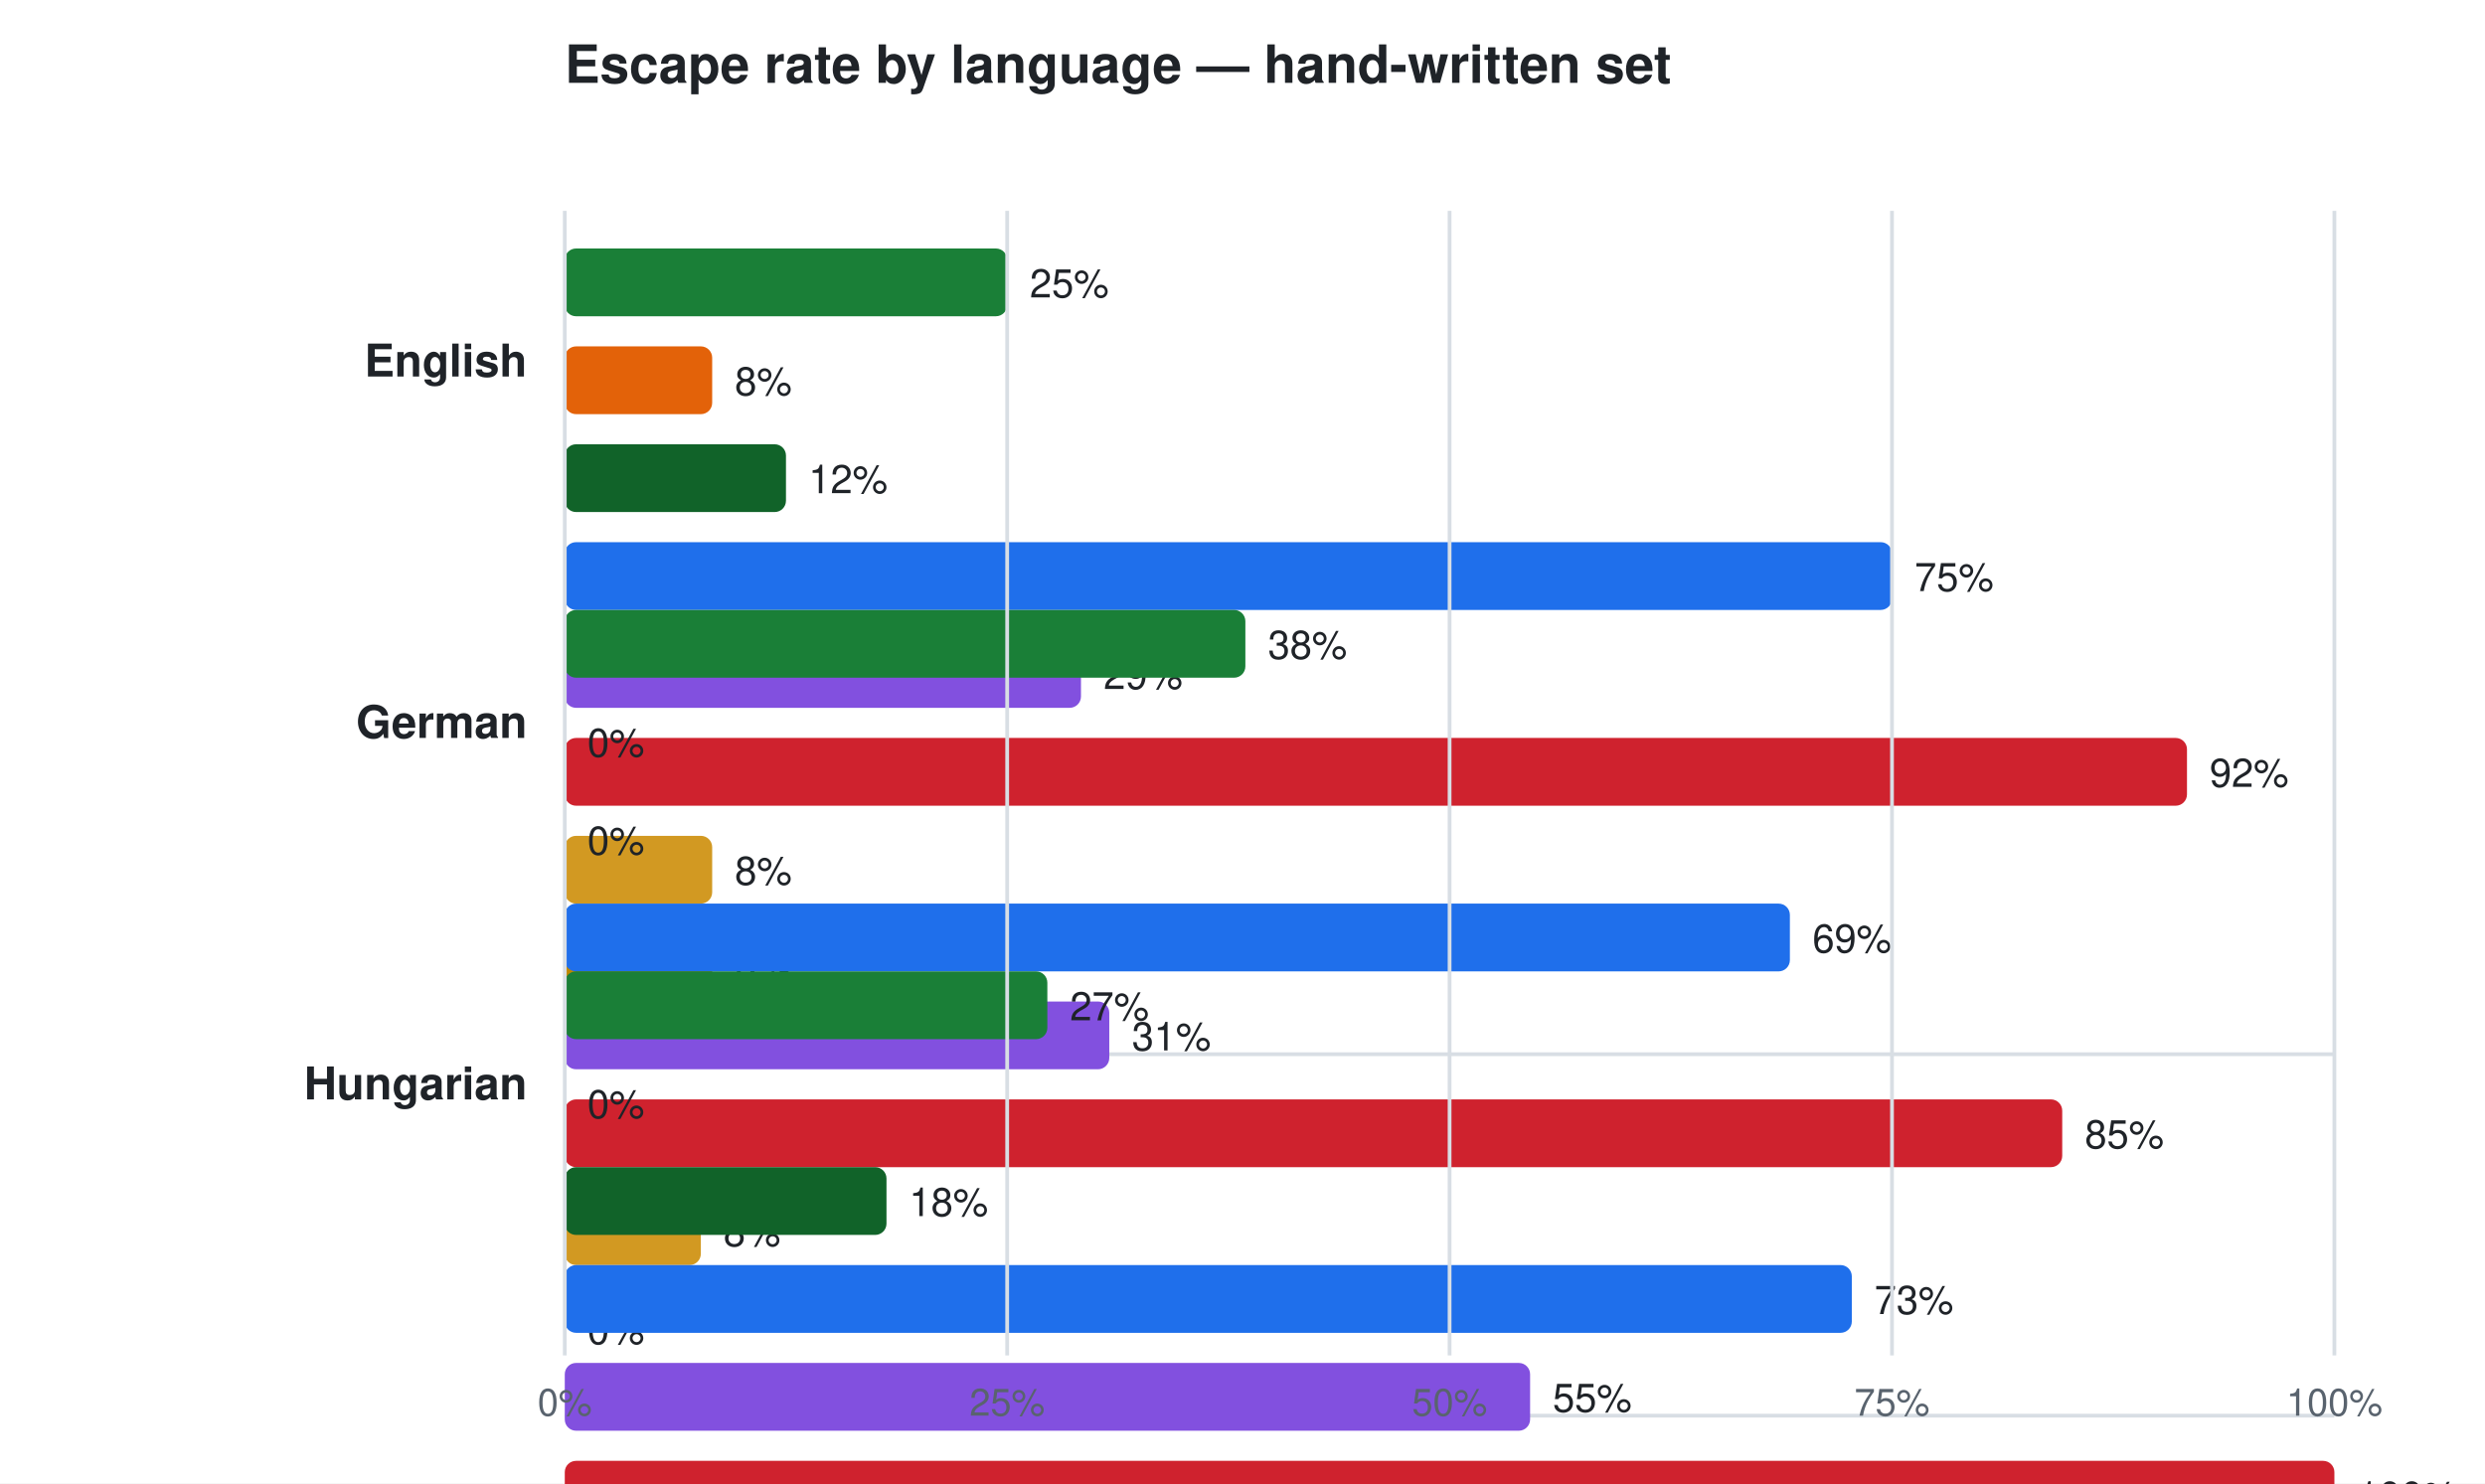
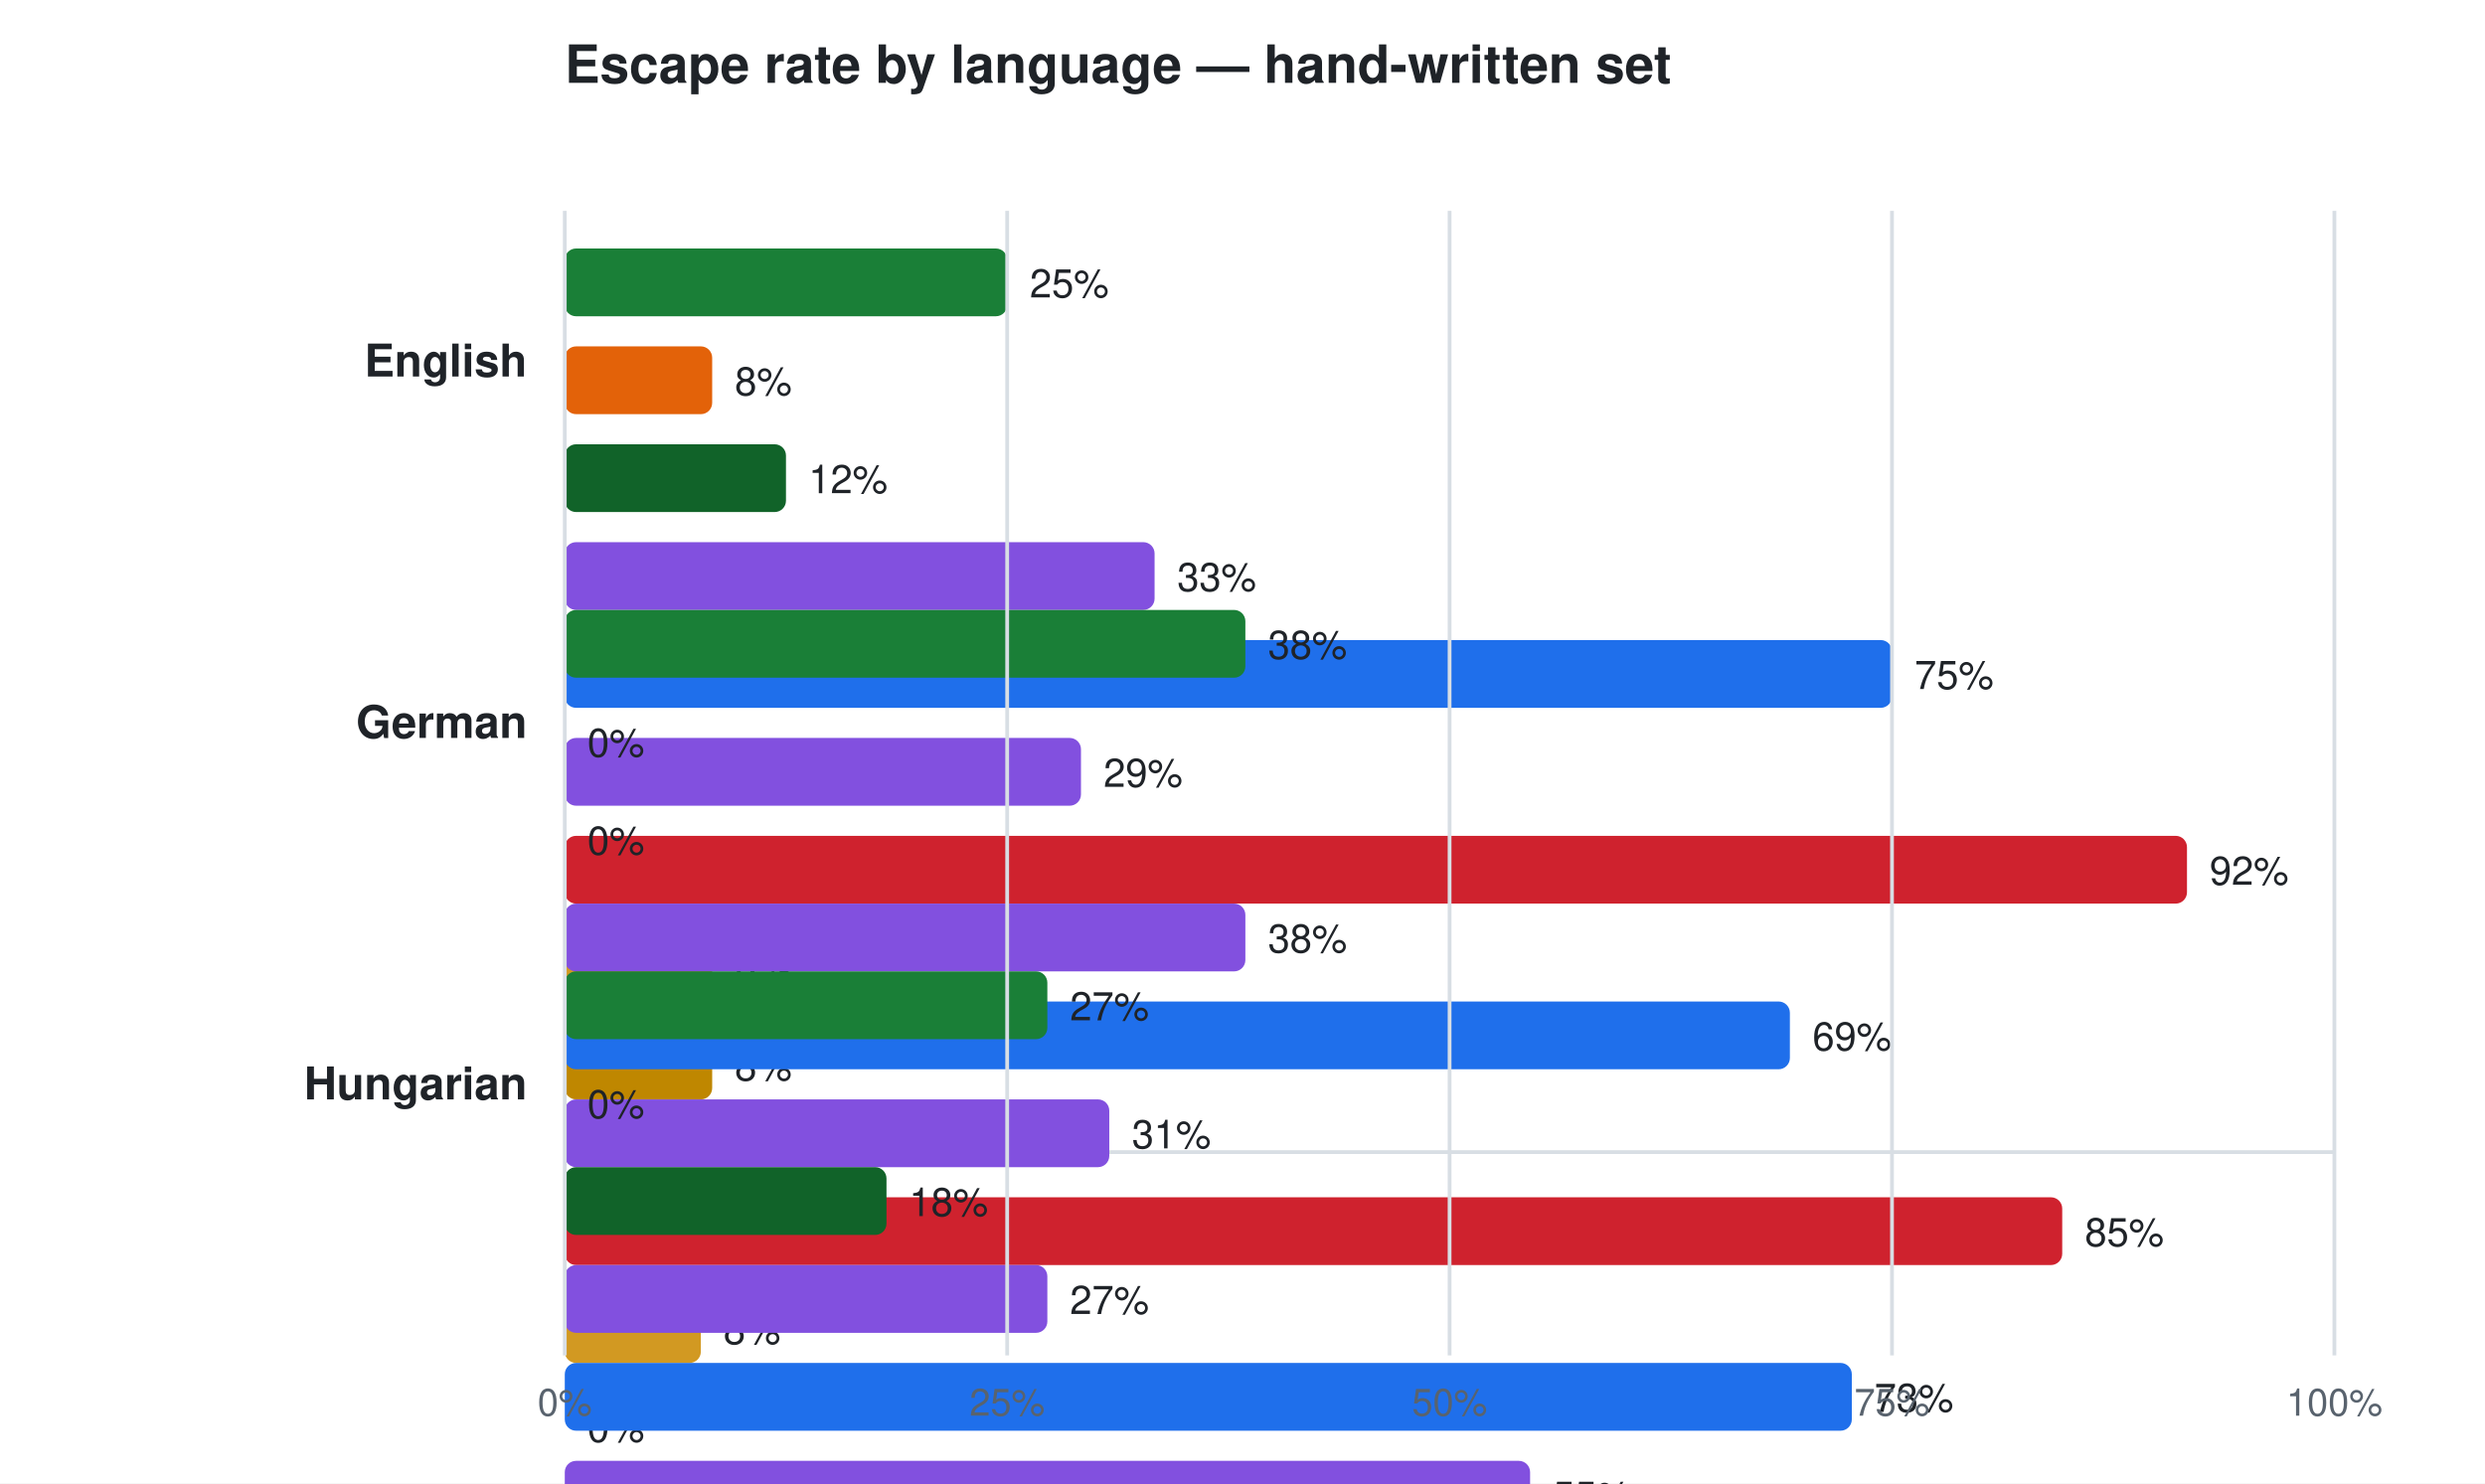
<svg xmlns="http://www.w3.org/2000/svg" width="660" height="394" viewBox="0 0 660 394" font-family="ui-sans-serif,system-ui,'Segoe UI',Helvetica,Arial,sans-serif">
  <rect width="660" height="394" fill="#ffffff" />
  <text x="150" y="22" font-size="14" fill="#1f2328" text-anchor="start" font-weight="600" font-family="ui-sans-serif,system-ui,'Segoe UI',Helvetica,Arial,sans-serif" opacity="1.0">Escape rate by language — hand-written set</text>
  <text x="140" y="100" font-size="12" fill="#1f2328" text-anchor="end" font-weight="600" font-family="ui-sans-serif,system-ui,'Segoe UI',Helvetica,Arial,sans-serif" opacity="1.0">English</text>
  <rect x="150" y="66" width="117.5" height="18" rx="3" fill="#1a7f37" opacity="1.0" />
  <text x="273.5" y="79" font-size="10.5" fill="#1f2328" text-anchor="start" font-weight="normal" font-family="ui-sans-serif,system-ui,'Segoe UI',Helvetica,Arial,sans-serif" opacity="1.0">25%</text>
  <rect x="150" y="92" width="39.151" height="18" rx="3" fill="#e36209" opacity="1.0" />
  <text x="195.151" y="105" font-size="10.5" fill="#1f2328" text-anchor="start" font-weight="normal" font-family="ui-sans-serif,system-ui,'Segoe UI',Helvetica,Arial,sans-serif" opacity="1.0">8%</text>
  <rect x="150" y="118" width="58.75" height="18" rx="3" fill="#116329" opacity="1.0" />
  <text x="214.75" y="131" font-size="10.5" fill="#1f2328" text-anchor="start" font-weight="normal" font-family="ui-sans-serif,system-ui,'Segoe UI',Helvetica,Arial,sans-serif" opacity="1.0">12%</text>
-   <rect x="150" y="144" width="352.5" height="18" rx="3" fill="#1f6feb" opacity="1.0" />
-   <text x="508.5" y="157" font-size="10.5" fill="#1f2328" text-anchor="start" font-weight="normal" font-family="ui-sans-serif,system-ui,'Segoe UI',Helvetica,Arial,sans-serif" opacity="1.0">75%</text>
-   <rect x="150" y="170" width="137.099" height="18" rx="3" fill="#8250df" opacity="1.0" />
-   <text x="293.099" y="183" font-size="10.5" fill="#1f2328" text-anchor="start" font-weight="normal" font-family="ui-sans-serif,system-ui,'Segoe UI',Helvetica,Arial,sans-serif" opacity="1.0">29%</text>
-   <rect x="150" y="196" width="430.849" height="18" rx="3" fill="#cf222e" opacity="1.0" />
-   <text x="586.849" y="209" font-size="10.5" fill="#1f2328" text-anchor="start" font-weight="normal" font-family="ui-sans-serif,system-ui,'Segoe UI',Helvetica,Arial,sans-serif" opacity="1.0">92%</text>
-   <rect x="150" y="222" width="39.151" height="18" rx="3" fill="#d29922" opacity="1.0" />
-   <text x="195.151" y="235" font-size="10.5" fill="#1f2328" text-anchor="start" font-weight="normal" font-family="ui-sans-serif,system-ui,'Segoe UI',Helvetica,Arial,sans-serif" opacity="1.0">8%</text>
-   <rect x="150" y="248" width="39.151" height="18" rx="3" fill="#bf8700" opacity="1.0" />
+   <rect x="150" y="144" width="156.651" height="18" rx="3" fill="#8250df" opacity="1.0" />
+   <text x="312.651" y="157" font-size="10.5" fill="#1f2328" text-anchor="start" font-weight="normal" font-family="ui-sans-serif,system-ui,'Segoe UI',Helvetica,Arial,sans-serif" opacity="1.0">33%</text>
+   <rect x="150" y="170" width="352.5" height="18" rx="3" fill="#1f6feb" opacity="1.0" />
+   <text x="508.5" y="183" font-size="10.5" fill="#1f2328" text-anchor="start" font-weight="normal" font-family="ui-sans-serif,system-ui,'Segoe UI',Helvetica,Arial,sans-serif" opacity="1.0">75%</text>
+   <rect x="150" y="196" width="137.099" height="18" rx="3" fill="#8250df" opacity="1.0" />
+   <text x="293.099" y="209" font-size="10.5" fill="#1f2328" text-anchor="start" font-weight="normal" font-family="ui-sans-serif,system-ui,'Segoe UI',Helvetica,Arial,sans-serif" opacity="1.0">29%</text>
+   <rect x="150" y="222" width="430.849" height="18" rx="3" fill="#cf222e" opacity="1.0" />
+   <text x="586.849" y="235" font-size="10.5" fill="#1f2328" text-anchor="start" font-weight="normal" font-family="ui-sans-serif,system-ui,'Segoe UI',Helvetica,Arial,sans-serif" opacity="1.0">92%</text>
+   <rect x="150" y="248" width="39.151" height="18" rx="3" fill="#d29922" opacity="1.0" />
  <text x="195.151" y="261" font-size="10.5" fill="#1f2328" text-anchor="start" font-weight="normal" font-family="ui-sans-serif,system-ui,'Segoe UI',Helvetica,Arial,sans-serif" opacity="1.0">8%</text>
-   <line x1="150" y1="280" x2="620" y2="280" stroke="#d8dee4" stroke-width="1" />
+   <rect x="150" y="274" width="39.151" height="18" rx="3" fill="#bf8700" opacity="1.0" />
+   <text x="195.151" y="287" font-size="10.5" fill="#1f2328" text-anchor="start" font-weight="normal" font-family="ui-sans-serif,system-ui,'Segoe UI',Helvetica,Arial,sans-serif" opacity="1.0">8%</text>
+   <line x1="150" y1="306" x2="620" y2="306" stroke="#d8dee4" stroke-width="1" />
  <text x="140" y="196" font-size="12" fill="#1f2328" text-anchor="end" font-weight="600" font-family="ui-sans-serif,system-ui,'Segoe UI',Helvetica,Arial,sans-serif" opacity="1.0">German</text>
  <rect x="150" y="162" width="180.762" height="18" rx="3" fill="#1a7f37" opacity="1.0" />
  <text x="336.762" y="175" font-size="10.5" fill="#1f2328" text-anchor="start" font-weight="normal" font-family="ui-sans-serif,system-ui,'Segoe UI',Helvetica,Arial,sans-serif" opacity="1.0">38%</text>
  <rect x="150" y="188" width="0" height="18" rx="3" fill="#e36209" opacity="1.0" />
  <text x="156.0" y="201" font-size="10.5" fill="#1f2328" text-anchor="start" font-weight="normal" font-family="ui-sans-serif,system-ui,'Segoe UI',Helvetica,Arial,sans-serif" opacity="1.0">0%</text>
  <rect x="150" y="214" width="0" height="18" rx="3" fill="#116329" opacity="1.0" />
  <text x="156.0" y="227" font-size="10.5" fill="#1f2328" text-anchor="start" font-weight="normal" font-family="ui-sans-serif,system-ui,'Segoe UI',Helvetica,Arial,sans-serif" opacity="1.0">0%</text>
-   <rect x="150" y="240" width="325.381" height="18" rx="3" fill="#1f6feb" opacity="1.0" />
-   <text x="481.381" y="253" font-size="10.5" fill="#1f2328" text-anchor="start" font-weight="normal" font-family="ui-sans-serif,system-ui,'Segoe UI',Helvetica,Arial,sans-serif" opacity="1.0">69%</text>
-   <rect x="150" y="266" width="144.619" height="18" rx="3" fill="#8250df" opacity="1.0" />
-   <text x="300.619" y="279" font-size="10.5" fill="#1f2328" text-anchor="start" font-weight="normal" font-family="ui-sans-serif,system-ui,'Segoe UI',Helvetica,Arial,sans-serif" opacity="1.0">31%</text>
-   <rect x="150" y="292" width="397.714" height="18" rx="3" fill="#cf222e" opacity="1.0" />
-   <text x="553.714" y="305" font-size="10.5" fill="#1f2328" text-anchor="start" font-weight="normal" font-family="ui-sans-serif,system-ui,'Segoe UI',Helvetica,Arial,sans-serif" opacity="1.0">85%</text>
-   <rect x="150" y="318" width="36.143" height="18" rx="3" fill="#d29922" opacity="1.0" />
-   <text x="192.143" y="331" font-size="10.5" fill="#1f2328" text-anchor="start" font-weight="normal" font-family="ui-sans-serif,system-ui,'Segoe UI',Helvetica,Arial,sans-serif" opacity="1.0">8%</text>
-   <rect x="150" y="344" width="0" height="18" rx="3" fill="#bf8700" opacity="1.0" />
-   <text x="156.0" y="357" font-size="10.5" fill="#1f2328" text-anchor="start" font-weight="normal" font-family="ui-sans-serif,system-ui,'Segoe UI',Helvetica,Arial,sans-serif" opacity="1.0">0%</text>
-   <line x1="150" y1="376" x2="620" y2="376" stroke="#d8dee4" stroke-width="1" />
+   <rect x="150" y="240" width="180.762" height="18" rx="3" fill="#8250df" opacity="1.0" />
+   <text x="336.762" y="253" font-size="10.5" fill="#1f2328" text-anchor="start" font-weight="normal" font-family="ui-sans-serif,system-ui,'Segoe UI',Helvetica,Arial,sans-serif" opacity="1.0">38%</text>
+   <rect x="150" y="266" width="325.381" height="18" rx="3" fill="#1f6feb" opacity="1.0" />
+   <text x="481.381" y="279" font-size="10.5" fill="#1f2328" text-anchor="start" font-weight="normal" font-family="ui-sans-serif,system-ui,'Segoe UI',Helvetica,Arial,sans-serif" opacity="1.0">69%</text>
+   <rect x="150" y="292" width="144.619" height="18" rx="3" fill="#8250df" opacity="1.0" />
+   <text x="300.619" y="305" font-size="10.5" fill="#1f2328" text-anchor="start" font-weight="normal" font-family="ui-sans-serif,system-ui,'Segoe UI',Helvetica,Arial,sans-serif" opacity="1.0">31%</text>
+   <rect x="150" y="318" width="397.714" height="18" rx="3" fill="#cf222e" opacity="1.0" />
+   <text x="553.714" y="331" font-size="10.5" fill="#1f2328" text-anchor="start" font-weight="normal" font-family="ui-sans-serif,system-ui,'Segoe UI',Helvetica,Arial,sans-serif" opacity="1.0">85%</text>
+   <rect x="150" y="344" width="36.143" height="18" rx="3" fill="#d29922" opacity="1.0" />
+   <text x="192.143" y="357" font-size="10.5" fill="#1f2328" text-anchor="start" font-weight="normal" font-family="ui-sans-serif,system-ui,'Segoe UI',Helvetica,Arial,sans-serif" opacity="1.0">8%</text>
+   <rect x="150" y="370" width="0" height="18" rx="3" fill="#bf8700" opacity="1.0" />
+   <text x="156.0" y="383" font-size="10.5" fill="#1f2328" text-anchor="start" font-weight="normal" font-family="ui-sans-serif,system-ui,'Segoe UI',Helvetica,Arial,sans-serif" opacity="1.0">0%</text>
+   <line x1="150" y1="402" x2="620" y2="402" stroke="#d8dee4" stroke-width="1" />
  <text x="140" y="292" font-size="12" fill="#1f2328" text-anchor="end" font-weight="600" font-family="ui-sans-serif,system-ui,'Segoe UI',Helvetica,Arial,sans-serif" opacity="1.0">Hungarian</text>
  <rect x="150" y="258" width="128.169" height="18" rx="3" fill="#1a7f37" opacity="1.0" />
  <text x="284.169" y="271" font-size="10.5" fill="#1f2328" text-anchor="start" font-weight="normal" font-family="ui-sans-serif,system-ui,'Segoe UI',Helvetica,Arial,sans-serif" opacity="1.0">27%</text>
  <rect x="150" y="284" width="0" height="18" rx="3" fill="#e36209" opacity="1.0" />
  <text x="156.0" y="297" font-size="10.5" fill="#1f2328" text-anchor="start" font-weight="normal" font-family="ui-sans-serif,system-ui,'Segoe UI',Helvetica,Arial,sans-serif" opacity="1.0">0%</text>
  <rect x="150" y="310" width="85.446" height="18" rx="3" fill="#116329" opacity="1.0" />
  <text x="241.446" y="323" font-size="10.5" fill="#1f2328" text-anchor="start" font-weight="normal" font-family="ui-sans-serif,system-ui,'Segoe UI',Helvetica,Arial,sans-serif" opacity="1.0">18%</text>
-   <rect x="150" y="336" width="341.831" height="18" rx="3" fill="#1f6feb" opacity="1.0" />
-   <text x="497.831" y="349" font-size="10.5" fill="#1f2328" text-anchor="start" font-weight="normal" font-family="ui-sans-serif,system-ui,'Segoe UI',Helvetica,Arial,sans-serif" opacity="1.0">73%</text>
-   <rect x="150" y="362" width="256.385" height="18" rx="3" fill="#8250df" opacity="1.0" />
-   <text x="412.385" y="375" font-size="10.5" fill="#1f2328" text-anchor="start" font-weight="normal" font-family="ui-sans-serif,system-ui,'Segoe UI',Helvetica,Arial,sans-serif" opacity="1.0">55%</text>
-   <rect x="150" y="388" width="470.0" height="18" rx="3" fill="#cf222e" opacity="1.0" />
-   <text x="626.0" y="401" font-size="10.5" fill="#1f2328" text-anchor="start" font-weight="normal" font-family="ui-sans-serif,system-ui,'Segoe UI',Helvetica,Arial,sans-serif" opacity="1.0">100%</text>
-   <rect x="150" y="414" width="42.723" height="18" rx="3" fill="#d29922" opacity="1.0" />
-   <text x="198.723" y="427" font-size="10.5" fill="#1f2328" text-anchor="start" font-weight="normal" font-family="ui-sans-serif,system-ui,'Segoe UI',Helvetica,Arial,sans-serif" opacity="1.0">9%</text>
-   <rect x="150" y="440" width="42.723" height="18" rx="3" fill="#bf8700" opacity="1.0" />
+   <rect x="150" y="336" width="128.169" height="18" rx="3" fill="#8250df" opacity="1.0" />
+   <text x="284.169" y="349" font-size="10.5" fill="#1f2328" text-anchor="start" font-weight="normal" font-family="ui-sans-serif,system-ui,'Segoe UI',Helvetica,Arial,sans-serif" opacity="1.0">27%</text>
+   <rect x="150" y="362" width="341.831" height="18" rx="3" fill="#1f6feb" opacity="1.0" />
+   <text x="497.831" y="375" font-size="10.5" fill="#1f2328" text-anchor="start" font-weight="normal" font-family="ui-sans-serif,system-ui,'Segoe UI',Helvetica,Arial,sans-serif" opacity="1.0">73%</text>
+   <rect x="150" y="388" width="256.385" height="18" rx="3" fill="#8250df" opacity="1.0" />
+   <text x="412.385" y="401" font-size="10.5" fill="#1f2328" text-anchor="start" font-weight="normal" font-family="ui-sans-serif,system-ui,'Segoe UI',Helvetica,Arial,sans-serif" opacity="1.0">55%</text>
+   <rect x="150" y="414" width="470.0" height="18" rx="3" fill="#cf222e" opacity="1.0" />
+   <text x="626.0" y="427" font-size="10.5" fill="#1f2328" text-anchor="start" font-weight="normal" font-family="ui-sans-serif,system-ui,'Segoe UI',Helvetica,Arial,sans-serif" opacity="1.0">100%</text>
+   <rect x="150" y="440" width="42.723" height="18" rx="3" fill="#d29922" opacity="1.0" />
  <text x="198.723" y="453" font-size="10.5" fill="#1f2328" text-anchor="start" font-weight="normal" font-family="ui-sans-serif,system-ui,'Segoe UI',Helvetica,Arial,sans-serif" opacity="1.0">9%</text>
-   <line x1="150" y1="472" x2="620" y2="472" stroke="#d8dee4" stroke-width="1" />
+   <rect x="150" y="466" width="42.723" height="18" rx="3" fill="#bf8700" opacity="1.0" />
+   <text x="198.723" y="479" font-size="10.5" fill="#1f2328" text-anchor="start" font-weight="normal" font-family="ui-sans-serif,system-ui,'Segoe UI',Helvetica,Arial,sans-serif" opacity="1.0">9%</text>
+   <line x1="150" y1="498" x2="620" y2="498" stroke="#d8dee4" stroke-width="1" />
  <text x="150" y="376" font-size="10" fill="#59636e" text-anchor="middle" font-weight="normal" font-family="ui-sans-serif,system-ui,'Segoe UI',Helvetica,Arial,sans-serif" opacity="1.0">0%</text>
  <line x1="150" y1="56" x2="150" y2="360" stroke="#d8dee4" stroke-width="1" />
  <text x="267.5" y="376" font-size="10" fill="#59636e" text-anchor="middle" font-weight="normal" font-family="ui-sans-serif,system-ui,'Segoe UI',Helvetica,Arial,sans-serif" opacity="1.0">25%</text>
  <line x1="267.5" y1="56" x2="267.5" y2="360" stroke="#d8dee4" stroke-width="1" />
  <text x="385.0" y="376" font-size="10" fill="#59636e" text-anchor="middle" font-weight="normal" font-family="ui-sans-serif,system-ui,'Segoe UI',Helvetica,Arial,sans-serif" opacity="1.0">50%</text>
  <line x1="385.0" y1="56" x2="385.0" y2="360" stroke="#d8dee4" stroke-width="1" />
  <text x="502.5" y="376" font-size="10" fill="#59636e" text-anchor="middle" font-weight="normal" font-family="ui-sans-serif,system-ui,'Segoe UI',Helvetica,Arial,sans-serif" opacity="1.0">75%</text>
  <line x1="502.5" y1="56" x2="502.5" y2="360" stroke="#d8dee4" stroke-width="1" />
  <text x="620.0" y="376" font-size="10" fill="#59636e" text-anchor="middle" font-weight="normal" font-family="ui-sans-serif,system-ui,'Segoe UI',Helvetica,Arial,sans-serif" opacity="1.0">100%</text>
  <line x1="620.0" y1="56" x2="620.0" y2="360" stroke="#d8dee4" stroke-width="1" />
</svg>
